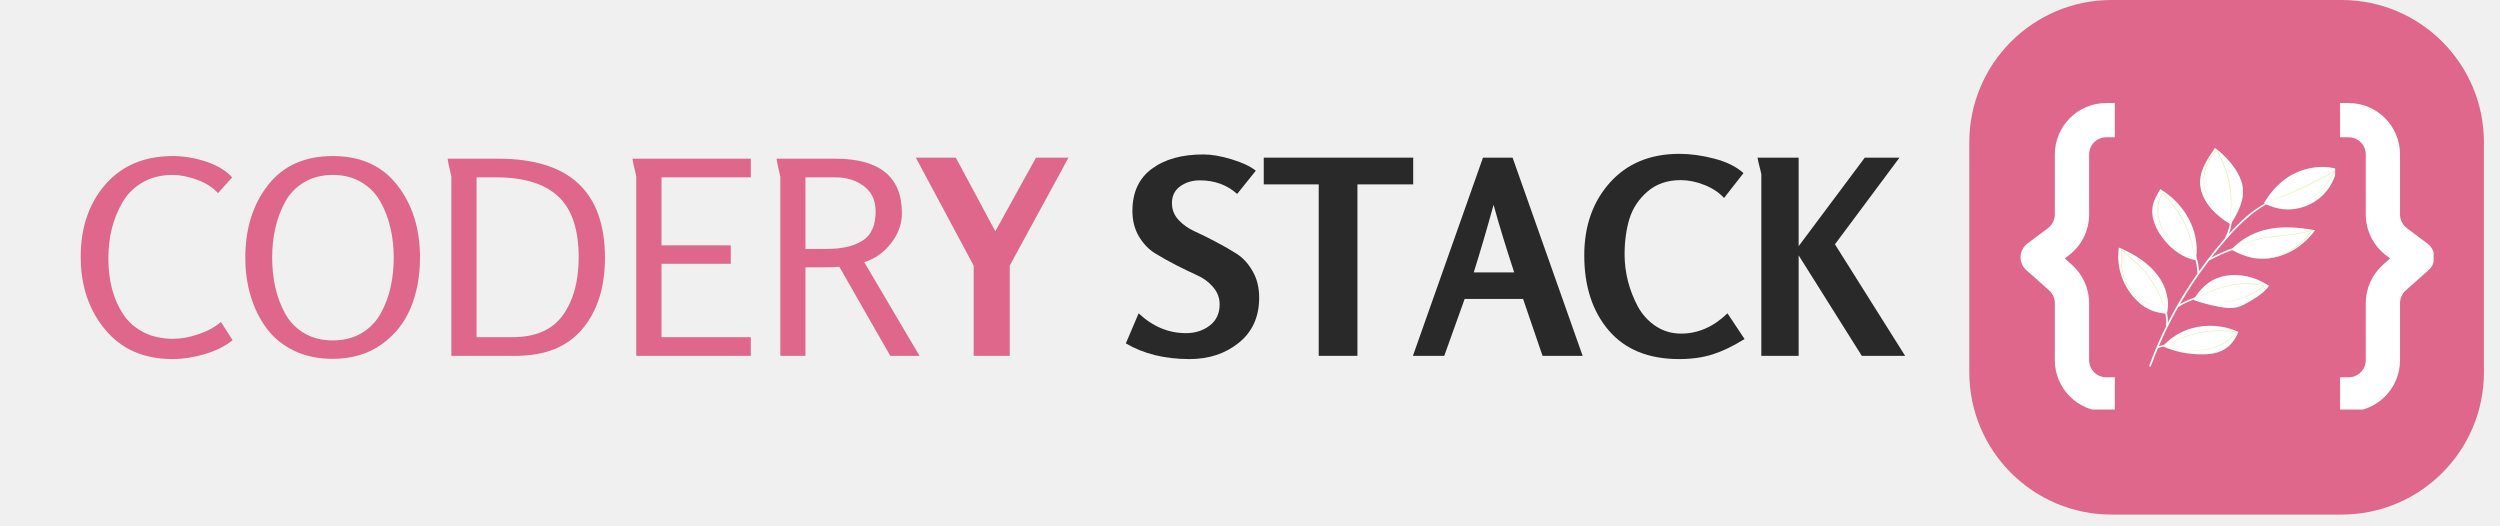
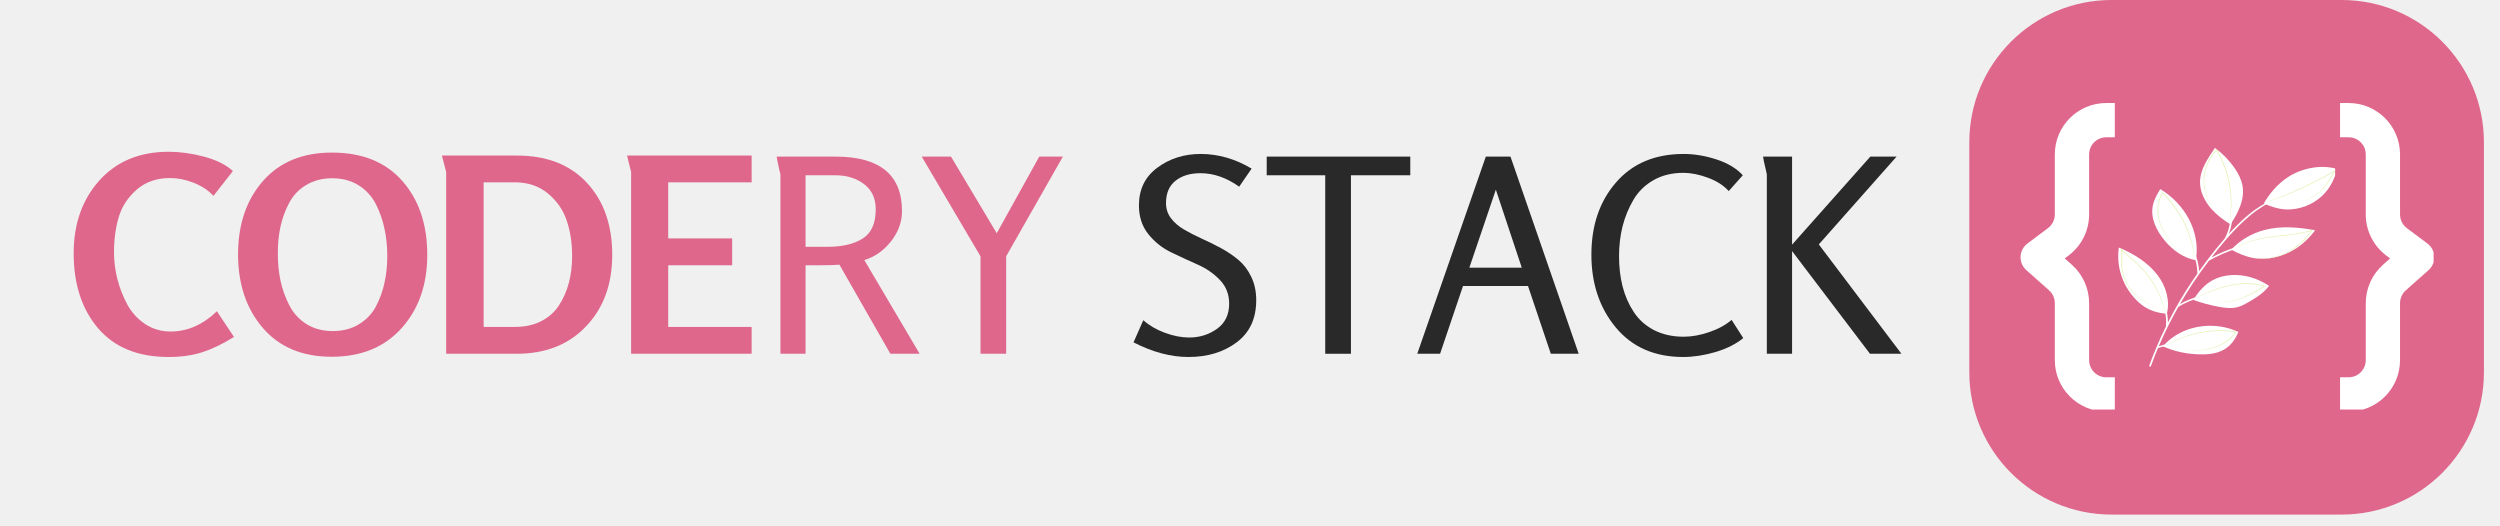
<svg xmlns="http://www.w3.org/2000/svg" width="452" zoomAndPan="magnify" viewBox="0 0 339 71.25" height="95" preserveAspectRatio="xMidYMid meet" version="1.0">
  <defs>
    <g />
-     <clipPath id="d52f596d26">
+     <clipPath id="6e9026c49c">
      <path d="M 267.039 0 L 336.82 0 L 336.82 69.777 L 267.039 69.777 Z M 267.039 0 " clip-rule="nonzero" />
    </clipPath>
-     <clipPath id="7f65532d4e">
+     <clipPath id="a8f7d6afab">
      <path d="M 286.336 0 L 317.523 0 C 328.18 0 336.82 8.641 336.82 19.297 L 336.82 50.48 C 336.82 61.137 328.18 69.777 317.523 69.777 L 286.336 69.777 C 275.68 69.777 267.039 61.137 267.039 50.48 L 267.039 19.297 C 267.039 8.641 275.68 0 286.336 0 Z M 286.336 0 " clip-rule="nonzero" />
    </clipPath>
-     <clipPath id="e3bef7595a">
+     <clipPath id="b6e6477d5b">
      <path d="M 273.98 13.969 L 287 13.969 L 287 55.531 L 273.98 55.531 Z M 273.98 13.969 " clip-rule="nonzero" />
    </clipPath>
-     <clipPath id="7f58c965c7">
+     <clipPath id="217a188f52">
      <path d="M 317 13.969 L 329.996 13.969 L 329.996 55.531 L 317 55.531 Z M 317 13.969 " clip-rule="nonzero" />
    </clipPath>
-     <clipPath id="99e222679c">
+     <clipPath id="1ab85d0fed">
      <path d="M 291 24 L 314 24 L 314 49.742 L 291 49.742 Z M 291 24 " clip-rule="nonzero" />
    </clipPath>
-     <clipPath id="66ecf68f90">
+     <clipPath id="33f9755607">
      <path d="M 306 22 L 316.641 22 L 316.641 29 L 306 29 Z M 306 22 " clip-rule="nonzero" />
    </clipPath>
-     <clipPath id="e843284585">
+     <clipPath id="458212d1d7">
      <path d="M 298 20.055 L 305 20.055 L 305 31 L 298 31 Z M 298 20.055 " clip-rule="nonzero" />
    </clipPath>
-     <clipPath id="658651e638">
+     <clipPath id="66df52b271">
      <path d="M 298 20.055 L 303 20.055 L 303 30 L 298 30 Z M 298 20.055 " clip-rule="nonzero" />
    </clipPath>
-     <clipPath id="70011b922b">
+     <clipPath id="4de7a0b9c5">
      <path d="M 307 23 L 316.641 23 L 316.641 28 L 307 28 Z M 307 23 " clip-rule="nonzero" />
    </clipPath>
  </defs>
-   <g clip-path="url(#d52f596d26)">
-     <g clip-path="url(#7f65532d4e)">
+   <g clip-path="url(#6e9026c49c)">
+     <g clip-path="url(#a8f7d6afab)">
      <path fill="#df678c" d="M 267.039 0 L 336.82 0 L 336.82 69.777 L 267.039 69.777 Z M 267.039 0 " fill-opacity="1" fill-rule="nonzero" />
    </g>
  </g>
-   <g clip-path="url(#e3bef7595a)">
+   <g clip-path="url(#b6e6477d5b)">
    <path fill="#ffffff" d="M 285.609 18.617 L 286.77 18.617 L 286.77 13.969 L 285.609 13.969 C 281.758 13.969 278.633 17.09 278.633 20.941 L 278.633 29.078 C 278.633 29.809 278.289 30.496 277.703 30.938 L 274.914 33.027 C 274.355 33.449 274.016 34.094 273.988 34.793 C 273.957 35.488 274.246 36.164 274.766 36.625 L 277.855 39.371 C 278.352 39.812 278.633 40.445 278.633 41.109 L 278.633 48.836 C 278.633 52.688 281.758 55.809 285.609 55.809 L 286.77 55.809 L 286.77 51.16 L 285.609 51.16 C 284.324 51.16 283.285 50.117 283.285 48.836 L 283.285 41.109 C 283.285 39.117 282.43 37.219 280.941 35.895 L 279.98 35.039 L 280.492 34.656 C 282.25 33.34 283.285 31.273 283.285 29.078 L 283.285 20.941 C 283.285 19.656 284.324 18.617 285.609 18.617 Z M 285.609 18.617 " fill-opacity="1" fill-rule="evenodd" />
  </g>
-   <g clip-path="url(#7f58c965c7)">
+   <g clip-path="url(#217a188f52)">
    <path fill="#ffffff" d="M 318.473 18.617 L 317.312 18.617 L 317.312 13.969 L 318.473 13.969 C 322.324 13.969 325.445 17.09 325.445 20.941 L 325.445 29.078 C 325.445 29.809 325.793 30.496 326.375 30.938 L 329.164 33.027 C 329.723 33.449 330.066 34.094 330.094 34.793 C 330.121 35.488 329.836 36.164 329.316 36.625 L 326.227 39.371 C 325.73 39.812 325.445 40.445 325.445 41.109 L 325.445 48.836 C 325.445 52.688 322.324 55.809 318.473 55.809 L 317.312 55.809 L 317.312 51.16 L 318.473 51.16 C 319.758 51.16 320.797 50.117 320.797 48.836 L 320.797 41.109 C 320.797 39.117 321.648 37.219 323.141 35.895 L 324.102 35.039 L 323.586 34.656 C 321.832 33.34 320.797 31.273 320.797 29.078 L 320.797 20.941 C 320.797 19.656 319.758 18.617 318.473 18.617 Z M 318.473 18.617 " fill-opacity="1" fill-rule="evenodd" />
  </g>
-   <g clip-path="url(#99e222679c)">
+   <g clip-path="url(#1ab85d0fed)">
    <path fill="#ffffff" d="M 296.93 33.055 C 297.703 34.195 298.125 35.461 298.199 36.77 C 298.527 36.309 298.859 35.852 299.203 35.402 C 299.254 35.336 299.301 35.273 299.348 35.211 C 300.086 34.246 300.852 33.281 301.664 32.348 C 302.332 31.133 302.562 29.812 302.371 28.477 C 302.348 28.344 302.594 28.332 302.613 28.465 C 302.777 29.574 302.641 30.68 302.219 31.723 C 302.945 30.922 303.711 30.152 304.523 29.434 C 306.934 27.305 309.957 26.105 313.102 24.988 C 313.246 24.934 313.32 25.137 313.176 25.188 C 310.309 26.211 307.473 27.281 305.199 29.152 C 303.988 30.152 302.898 31.273 301.883 32.445 C 301.871 32.465 301.863 32.477 301.84 32.492 C 301.152 33.285 300.504 34.102 299.871 34.914 C 302.133 33.711 304.652 32.934 307.289 32.613 C 307.445 32.594 307.457 32.805 307.305 32.824 C 304.523 33.16 301.883 34.02 299.539 35.348 C 298.09 37.238 296.777 39.203 295.602 41.23 C 296.41 40.762 297.328 40.434 298.227 40.113 C 299.312 39.727 300.438 39.469 301.605 39.355 C 301.762 39.336 301.773 39.551 301.617 39.566 C 300.469 39.68 299.371 39.934 298.301 40.316 C 297.281 40.68 296.246 41.047 295.367 41.637 C 294.383 43.371 293.504 45.145 292.727 46.953 C 293.879 46.559 295.281 46.379 296.516 46.391 C 296.672 46.395 296.688 46.605 296.527 46.602 C 295.277 46.59 293.871 46.77 292.715 47.184 C 292.684 47.195 292.656 47.191 292.629 47.184 C 292.48 47.531 292.34 47.883 292.199 48.234 C 292.004 48.727 291.816 49.223 291.637 49.719 C 291.566 49.688 291.488 49.664 291.41 49.648 C 292.07 47.824 292.836 46.023 293.707 44.266 C 293.703 44.254 293.703 44.25 293.703 44.238 C 293.836 42.844 293.469 41.469 292.734 40.223 C 292.664 40.102 292.871 39.988 292.941 40.109 C 293.613 41.246 293.98 42.469 293.969 43.734 C 294.281 43.125 294.602 42.523 294.934 41.926 C 295.852 40.273 296.867 38.664 297.965 37.098 C 297.949 35.707 297.535 34.371 296.723 33.172 C 296.645 33.055 296.852 32.938 296.93 33.055 " fill-opacity="1" fill-rule="nonzero" />
  </g>
  <path fill="#ffffff" d="M 304.793 41.027 C 304.375 41.262 303.953 41.496 303.48 41.629 C 302.609 41.875 301.656 41.754 300.762 41.582 C 299.629 41.363 298.516 41.062 297.441 40.684 C 297.754 40.109 298.148 39.566 298.625 39.082 C 299.027 38.672 299.484 38.301 300.008 38.008 C 301.504 37.18 303.453 37.105 305.145 37.582 C 306.062 37.844 306.91 38.25 307.684 38.754 C 307.039 39.688 305.883 40.41 304.793 41.027 " fill-opacity="1" fill-rule="nonzero" />
  <path fill="#ffffff" d="M 303.168 44.852 C 303.285 44.902 303.406 44.953 303.527 45 C 303.094 46.059 302.438 47 301.324 47.539 C 300.41 47.984 299.32 48.074 298.273 48.051 C 296.551 48.012 294.801 47.66 293.293 46.957 C 294.273 45.824 295.656 44.949 297.215 44.512 C 299.152 43.961 301.332 44.09 303.168 44.852 " fill-opacity="1" fill-rule="nonzero" />
-   <g clip-path="url(#66ecf68f90)">
+   <g clip-path="url(#33f9755607)">
    <path fill="#ffffff" d="M 309.797 28.387 C 308.801 28.309 307.855 27.996 306.973 27.578 C 307.777 26.211 308.816 24.969 310.219 24.039 C 312.086 22.801 314.715 22.27 316.895 22.906 C 316.605 24.23 315.969 25.504 314.934 26.508 C 313.652 27.75 311.719 28.535 309.797 28.387 " fill-opacity="1" fill-rule="nonzero" />
  </g>
  <path fill="#ffffff" d="M 311.109 33.836 C 309.473 34.828 307.379 35.332 305.426 34.957 C 304.398 34.758 303.461 34.34 302.562 33.855 C 303.707 32.598 305.297 31.648 307.047 31.188 C 309.289 30.598 311.652 30.809 313.93 31.219 C 313.176 32.23 312.246 33.145 311.109 33.836 " fill-opacity="1" fill-rule="nonzero" />
  <path fill="#ffffff" d="M 292.555 37.293 C 293.723 38.824 294.266 40.754 293.832 42.531 C 292.715 42.48 291.613 42.148 290.727 41.559 C 290.27 41.254 289.867 40.887 289.508 40.5 C 287.723 38.574 286.957 36.004 287.316 33.566 C 289.391 34.422 291.297 35.641 292.555 37.293 " fill-opacity="1" fill-rule="nonzero" />
  <path fill="#ffffff" d="M 297.805 34.934 C 297.789 35.047 297.766 35.164 297.734 35.281 C 296.078 34.996 294.609 33.902 293.586 32.688 C 292.398 31.281 291.555 29.527 291.938 27.816 C 292.105 27.047 292.512 26.344 292.93 25.641 C 296.324 27.684 298.285 31.387 297.805 34.934 " fill-opacity="1" fill-rule="nonzero" />
-   <g clip-path="url(#e843284585)">
+   <g clip-path="url(#458212d1d7)">
    <path fill="#ffffff" d="M 304.078 25.16 C 304.418 26.992 303.547 28.789 302.457 30.422 C 301.5 29.836 300.617 29.168 299.902 28.371 C 298.902 27.258 298.25 25.867 298.328 24.461 C 298.422 22.859 299.398 21.465 300.348 20.055 C 301.398 20.832 302.301 21.762 303.008 22.785 C 303.512 23.52 303.922 24.316 304.078 25.16 " fill-opacity="1" fill-rule="nonzero" />
  </g>
  <path fill="#e3f2b3" d="M 292.836 41.727 C 292.836 41.727 292.758 41.703 292.609 41.66 C 292.461 41.617 292.242 41.547 291.969 41.441 C 291.426 41.23 290.66 40.859 289.895 40.215 C 289.133 39.578 288.398 38.641 288.023 37.473 C 287.832 36.887 287.738 36.25 287.766 35.594 C 287.773 35.262 287.805 34.926 287.793 34.578 C 287.793 34.406 287.777 34.23 287.746 34.059 L 287.734 33.992 L 287.73 33.977 L 287.812 34.051 C 288.379 34.559 288.93 35.051 289.461 35.531 C 289.723 35.773 289.984 36.008 290.23 36.246 C 290.469 36.488 290.691 36.73 290.898 36.977 C 291.723 37.965 292.285 38.957 292.68 39.809 C 293.078 40.664 293.316 41.383 293.469 41.879 C 293.547 42.129 293.605 42.32 293.641 42.453 C 293.66 42.52 293.676 42.57 293.684 42.602 C 293.695 42.637 293.703 42.652 293.703 42.652 C 293.707 42.652 293.703 42.637 293.695 42.602 C 293.688 42.566 293.68 42.516 293.664 42.449 C 293.633 42.316 293.586 42.121 293.516 41.871 C 293.371 41.367 293.148 40.645 292.754 39.785 C 292.367 38.922 291.812 37.922 290.984 36.926 C 290.777 36.676 290.555 36.43 290.312 36.184 C 290.066 35.945 289.805 35.707 289.543 35.465 C 289.016 34.98 288.461 34.488 287.895 33.98 C 287.781 33.879 287.668 33.777 287.551 33.672 C 287.523 33.641 287.547 33.688 287.547 33.703 L 287.562 33.766 L 287.594 33.895 L 287.609 33.961 L 287.621 34.008 L 287.633 34.07 C 287.664 34.242 287.676 34.41 287.68 34.582 C 287.688 34.922 287.664 35.258 287.652 35.59 C 287.629 36.258 287.73 36.906 287.93 37.492 C 288.32 38.68 289.074 39.617 289.855 40.25 C 290.637 40.891 291.414 41.254 291.961 41.453 C 292.238 41.559 292.457 41.621 292.605 41.664 C 292.758 41.703 292.836 41.727 292.836 41.727 " fill-opacity="1" fill-rule="nonzero" />
  <path fill="#e3f2b3" d="M 295.207 33.719 C 295.207 33.719 295.16 33.672 295.07 33.582 C 294.98 33.488 294.852 33.355 294.691 33.176 C 294.371 32.816 293.926 32.281 293.512 31.555 C 293.102 30.828 292.73 29.902 292.668 28.836 C 292.637 28.305 292.684 27.742 292.848 27.18 C 292.926 26.898 293.035 26.621 293.195 26.359 L 293.258 26.262 L 293.273 26.234 L 293.398 26.367 C 293.512 26.488 293.629 26.602 293.734 26.727 C 294.176 27.211 294.562 27.711 294.918 28.207 C 295.27 28.703 295.574 29.199 295.844 29.68 C 296.371 30.648 296.738 31.562 296.984 32.34 C 297.23 33.121 297.367 33.766 297.445 34.215 C 297.488 34.438 297.508 34.613 297.531 34.73 C 297.539 34.789 297.547 34.836 297.551 34.863 C 297.559 34.895 297.562 34.91 297.566 34.91 C 297.566 34.91 297.566 34.895 297.566 34.863 C 297.562 34.832 297.559 34.789 297.551 34.727 C 297.539 34.609 297.527 34.434 297.492 34.207 C 297.426 33.758 297.301 33.109 297.062 32.324 C 296.824 31.539 296.465 30.617 295.941 29.641 C 295.672 29.156 295.367 28.656 295.016 28.156 C 294.66 27.66 294.27 27.152 293.824 26.664 C 293.719 26.539 293.598 26.426 293.488 26.305 C 293.418 26.23 293.348 26.16 293.277 26.086 C 293.273 26.078 293.266 26.07 293.258 26.066 L 293.242 26.09 L 293.207 26.141 L 293.156 26.211 L 293.094 26.312 C 292.93 26.586 292.82 26.871 292.738 27.156 C 292.578 27.73 292.535 28.301 292.574 28.84 C 292.645 29.922 293.035 30.855 293.461 31.574 C 293.887 32.301 294.348 32.832 294.676 33.184 C 294.84 33.359 294.977 33.496 295.066 33.582 C 295.16 33.672 295.207 33.719 295.207 33.719 " fill-opacity="1" fill-rule="nonzero" />
-   <g clip-path="url(#658651e638)">
+   <g clip-path="url(#66df52b271)">
    <path fill="#e3f2b3" d="M 300.262 28.406 C 300.262 28.406 300.227 28.359 300.156 28.27 C 300.086 28.18 299.988 28.043 299.871 27.859 C 299.641 27.492 299.332 26.938 299.121 26.191 C 298.91 25.449 298.797 24.516 298.996 23.48 C 299.098 22.965 299.27 22.43 299.535 21.898 C 299.664 21.633 299.824 21.367 300 21.105 C 300.09 20.977 300.188 20.848 300.289 20.723 C 300.34 20.66 300.391 20.594 300.445 20.531 L 300.555 20.41 C 300.562 20.426 300.578 20.453 300.598 20.484 C 300.66 20.598 300.746 20.758 300.836 20.914 C 301.145 21.5 301.398 22.086 301.617 22.66 C 301.828 23.238 302 23.805 302.129 24.348 C 302.387 25.438 302.484 26.441 302.504 27.281 C 302.52 28.121 302.461 28.801 302.406 29.27 C 302.383 29.504 302.348 29.688 302.336 29.809 C 302.328 29.871 302.32 29.918 302.316 29.949 C 302.312 29.98 302.312 29.996 302.316 30 C 302.316 30 302.324 29.984 302.332 29.953 C 302.336 29.922 302.344 29.875 302.359 29.812 C 302.379 29.691 302.422 29.508 302.453 29.273 C 302.523 28.809 302.59 28.125 302.586 27.277 C 302.574 26.434 302.488 25.426 302.234 24.328 C 302.105 23.781 301.938 23.211 301.727 22.633 C 301.508 22.051 301.25 21.461 300.941 20.875 C 300.742 20.516 300.613 20.285 300.578 20.223 C 300.504 20.305 300.43 20.391 300.355 20.473 C 300.301 20.535 300.246 20.602 300.195 20.668 C 300.094 20.797 299.996 20.926 299.906 21.059 C 299.727 21.324 299.57 21.59 299.438 21.863 C 299.172 22.402 299 22.945 298.906 23.469 C 298.715 24.516 298.844 25.461 299.07 26.203 C 299.297 26.949 299.617 27.504 299.859 27.863 C 299.98 28.047 300.082 28.184 300.152 28.273 C 300.223 28.359 300.262 28.406 300.262 28.406 " fill-opacity="1" fill-rule="nonzero" />
  </g>
  <path fill="#e3f2b3" d="M 300.422 40.91 C 300.422 40.91 300.484 40.922 300.598 40.934 C 300.711 40.949 300.879 40.965 301.098 40.973 C 301.531 40.984 302.168 40.953 302.922 40.777 C 303.676 40.602 304.535 40.273 305.418 39.816 C 305.859 39.586 306.312 39.332 306.773 39.059 C 306.918 38.973 307.062 38.887 307.211 38.801 L 307.223 38.797 C 307.227 38.793 307.215 38.793 307.211 38.793 L 307.188 38.785 L 307.137 38.77 L 307.039 38.742 L 306.922 38.707 C 306.852 38.688 306.781 38.668 306.711 38.652 C 306.434 38.578 306.141 38.527 305.848 38.484 C 304.664 38.324 303.508 38.426 302.504 38.621 C 301.5 38.824 300.633 39.125 299.926 39.406 C 299.215 39.688 298.664 39.949 298.285 40.137 C 298.098 40.23 297.953 40.305 297.855 40.355 C 297.758 40.406 297.707 40.434 297.707 40.438 C 297.711 40.441 297.766 40.418 297.867 40.371 C 297.969 40.324 298.117 40.258 298.309 40.168 C 298.691 39.996 299.25 39.742 299.957 39.469 C 300.664 39.199 301.531 38.91 302.531 38.711 C 303.523 38.523 304.664 38.426 305.832 38.586 C 306.121 38.625 306.406 38.676 306.68 38.746 C 306.75 38.762 306.816 38.777 306.887 38.801 L 306.973 38.824 L 306.973 38.828 L 306.887 38.879 C 306.828 38.91 306.77 38.945 306.711 38.98 C 306.25 39.254 305.805 39.512 305.367 39.742 C 304.496 40.207 303.652 40.543 302.906 40.727 C 302.16 40.918 301.527 40.961 301.098 40.957 C 300.879 40.953 300.711 40.941 300.598 40.93 C 300.484 40.918 300.422 40.91 300.422 40.91 " fill-opacity="1" fill-rule="nonzero" />
  <path fill="#e3f2b3" d="M 295.84 47.324 C 295.84 47.324 295.902 47.336 296.02 47.359 C 296.141 47.383 296.316 47.41 296.543 47.441 C 297 47.5 297.668 47.562 298.492 47.496 C 299.316 47.434 300.301 47.234 301.25 46.746 C 301.719 46.504 302.18 46.195 302.578 45.809 C 302.777 45.613 302.961 45.406 303.125 45.176 L 303.184 45.09 L 303.23 45.02 L 303.262 44.977 L 303.273 44.953 C 303.277 44.949 303.262 44.949 303.254 44.949 L 302.953 44.91 C 302.797 44.891 302.645 44.863 302.484 44.852 C 301.859 44.789 301.242 44.777 300.645 44.793 C 300.051 44.809 299.48 44.871 298.938 44.945 C 297.863 45.113 296.922 45.383 296.164 45.668 C 295.406 45.953 294.824 46.246 294.438 46.461 C 294.246 46.566 294.102 46.664 294.004 46.723 C 293.906 46.785 293.852 46.816 293.855 46.82 C 293.859 46.824 293.914 46.797 294.016 46.738 C 294.121 46.684 294.266 46.594 294.465 46.492 C 294.855 46.289 295.438 46.008 296.195 45.73 C 296.953 45.457 297.887 45.199 298.957 45.039 C 299.492 44.965 300.059 44.906 300.648 44.891 C 301.238 44.875 301.852 44.887 302.473 44.953 C 302.629 44.965 302.781 44.988 302.934 45.008 L 303.094 45.027 L 303.082 45.043 L 303.027 45.125 C 302.867 45.348 302.688 45.555 302.496 45.746 C 302.109 46.125 301.656 46.43 301.199 46.676 C 300.273 47.164 299.301 47.371 298.488 47.445 C 297.672 47.523 297.004 47.477 296.547 47.426 C 296.316 47.402 296.141 47.375 296.023 47.355 C 295.902 47.336 295.84 47.324 295.84 47.324 " fill-opacity="1" fill-rule="nonzero" />
  <path fill="#e3f2b3" d="M 305.074 34.918 C 305.074 34.918 305.148 34.934 305.281 34.965 C 305.352 34.98 305.438 34.996 305.535 35.012 C 305.637 35.031 305.754 35.051 305.887 35.062 C 306.414 35.129 307.199 35.148 308.137 34.969 C 309.07 34.789 310.141 34.387 311.133 33.699 C 311.625 33.359 312.102 32.953 312.535 32.492 C 312.754 32.262 312.961 32.02 313.156 31.762 C 313.207 31.695 313.254 31.633 313.301 31.566 L 313.375 31.469 L 313.453 31.355 L 313.59 31.156 L 313.594 31.148 L 313.586 31.152 L 313.539 31.164 L 313.477 31.184 L 313.348 31.223 L 313.195 31.27 C 313.152 31.281 313.109 31.293 313.066 31.305 C 311.684 31.68 310.297 31.805 309.051 31.949 C 307.801 32.086 306.672 32.258 305.762 32.508 C 304.844 32.75 304.152 33.062 303.707 33.316 C 303.594 33.379 303.5 33.441 303.418 33.492 C 303.332 33.543 303.266 33.594 303.211 33.633 C 303.16 33.672 303.117 33.703 303.09 33.723 C 303.062 33.742 303.051 33.754 303.051 33.754 C 303.055 33.758 303.07 33.746 303.098 33.73 C 303.125 33.711 303.172 33.684 303.227 33.648 C 303.281 33.609 303.352 33.566 303.438 33.516 C 303.52 33.469 303.617 33.41 303.73 33.352 C 304.18 33.105 304.871 32.805 305.785 32.574 C 306.695 32.336 307.812 32.172 309.062 32.039 C 310.312 31.898 311.703 31.777 313.102 31.398 C 313.145 31.387 313.188 31.375 313.23 31.363 L 313.336 31.332 L 313.277 31.418 L 313.207 31.516 C 313.156 31.578 313.109 31.645 313.062 31.707 C 312.871 31.961 312.664 32.203 312.449 32.43 C 312.023 32.891 311.555 33.293 311.07 33.633 C 310.098 34.32 309.047 34.73 308.121 34.918 C 307.199 35.109 306.414 35.105 305.887 35.047 C 305.758 35.035 305.641 35.02 305.539 35.004 C 305.438 34.988 305.352 34.977 305.285 34.961 C 305.148 34.934 305.074 34.918 305.074 34.918 " fill-opacity="1" fill-rule="nonzero" />
-   <g clip-path="url(#70011b922b)">
+   <g clip-path="url(#4de7a0b9c5)">
    <path fill="#e3f2b3" d="M 311.773 27.348 C 311.773 27.348 311.812 27.344 311.891 27.332 C 311.969 27.324 312.086 27.305 312.238 27.27 C 312.543 27.203 312.992 27.07 313.508 26.785 C 314.023 26.5 314.602 26.062 315.137 25.445 C 315.406 25.141 315.664 24.793 315.918 24.41 C 316.043 24.219 316.168 24.016 316.297 23.809 C 316.359 23.707 316.422 23.602 316.484 23.492 C 316.578 23.336 316.672 23.176 316.766 23.012 C 316.75 23.039 316.75 23.039 316.762 23.02 C 316.781 23 316.75 23.023 316.73 23.031 C 316.711 23.043 316.684 23.059 316.648 23.078 C 316.559 23.133 316.406 23.219 316.219 23.328 C 315.941 23.488 315.547 23.711 315.137 23.934 C 313.059 25.074 311.07 25.953 309.605 26.535 C 308.875 26.832 308.273 27.051 307.855 27.207 C 307.648 27.281 307.488 27.344 307.379 27.383 C 307.27 27.422 307.215 27.445 307.215 27.449 C 307.215 27.453 307.273 27.434 307.387 27.402 C 307.5 27.363 307.664 27.312 307.875 27.242 C 308.293 27.098 308.902 26.887 309.641 26.602 C 311.113 26.031 313.113 25.16 315.199 24.02 C 315.609 23.797 316.004 23.57 316.281 23.406 C 316.352 23.367 316.414 23.332 316.469 23.297 L 316.48 23.293 L 316.48 23.289 L 316.484 23.289 C 316.492 23.281 316.492 23.285 316.496 23.277 C 316.461 23.34 316.426 23.395 316.395 23.453 C 316.332 23.562 316.27 23.668 316.207 23.77 C 316.086 23.98 315.961 24.18 315.84 24.371 C 315.59 24.754 315.34 25.102 315.074 25.41 C 314.555 26.023 313.992 26.465 313.484 26.754 C 312.977 27.047 312.535 27.188 312.234 27.262 C 312.086 27.297 311.969 27.32 311.891 27.332 C 311.812 27.344 311.773 27.348 311.773 27.348 " fill-opacity="1" fill-rule="nonzero" />
  </g>
  <g fill="#df678c" fill-opacity="1">
-     <g transform="translate(9.255937, 48.25276)">
+     <g transform="translate(9.255936, 47.96996)">
      <g>
-         <path d="M 20.703 -4.594 L 22.281 -2.125 C 21.301 -1.32 20.047 -0.691 18.516 -0.234 C 16.992 0.211 15.535 0.438 14.141 0.438 C 10.266 0.438 7.219 -0.895 5 -3.562 C 2.789 -6.227 1.688 -9.52 1.688 -13.438 C 1.688 -17.406 2.801 -20.672 5.031 -23.234 C 7.258 -25.805 10.316 -27.094 14.203 -27.094 C 15.648 -27.094 17.141 -26.844 18.672 -26.344 C 20.203 -25.844 21.383 -25.129 22.219 -24.203 L 20.312 -22.062 C 19.625 -22.82 18.691 -23.422 17.516 -23.859 C 16.336 -24.305 15.211 -24.531 14.141 -24.531 C 12.617 -24.531 11.281 -24.203 10.125 -23.547 C 8.977 -22.898 8.07 -22.02 7.406 -20.906 C 6.75 -19.789 6.254 -18.594 5.922 -17.312 C 5.598 -16.031 5.438 -14.664 5.438 -13.219 C 5.438 -11.75 5.598 -10.379 5.922 -9.109 C 6.254 -7.836 6.758 -6.688 7.438 -5.656 C 8.113 -4.625 9.031 -3.805 10.188 -3.203 C 11.352 -2.609 12.691 -2.312 14.203 -2.312 C 15.305 -2.312 16.461 -2.52 17.672 -2.938 C 18.891 -3.352 19.898 -3.906 20.703 -4.594 Z M 20.703 -4.594 " />
+         <path d="M 22.469 -2.281 C 20.926 -1.32 19.488 -0.629 18.156 -0.203 C 16.82 0.223 15.301 0.438 13.594 0.438 C 9.445 0.438 6.266 -0.859 4.047 -3.453 C 1.836 -6.047 0.734 -9.438 0.734 -13.625 C 0.734 -17.613 1.895 -20.906 4.219 -23.5 C 6.551 -26.094 9.688 -27.391 13.625 -27.391 C 15.145 -27.391 16.734 -27.172 18.391 -26.734 C 20.055 -26.297 21.367 -25.645 22.328 -24.781 L 19.688 -21.406 C 19.02 -22.145 18.133 -22.734 17.031 -23.172 C 15.938 -23.609 14.863 -23.828 13.812 -23.828 C 12 -23.828 10.5 -23.312 9.312 -22.281 C 8.125 -21.258 7.305 -20.023 6.859 -18.578 C 6.422 -17.129 6.203 -15.516 6.203 -13.734 C 6.203 -12.555 6.352 -11.359 6.656 -10.141 C 6.969 -8.93 7.414 -7.781 8 -6.688 C 8.594 -5.602 9.398 -4.719 10.422 -4.031 C 11.453 -3.352 12.602 -3.016 13.875 -3.016 C 16.156 -3.016 18.25 -3.93 20.156 -5.766 Z M 22.469 -2.281 " />
      </g>
    </g>
  </g>
  <g fill="#df678c" fill-opacity="1">
-     <g transform="translate(31.57709, 48.25276)">
+     <g transform="translate(31.57867, 47.96996)">
      <g>
-         <path d="M 13.516 0.406 C 11.578 0.406 9.844 0.039 8.312 -0.688 C 6.781 -1.426 5.535 -2.438 4.578 -3.719 C 3.629 -5.008 2.91 -6.469 2.422 -8.094 C 1.93 -9.719 1.688 -11.461 1.688 -13.328 C 1.688 -17.242 2.707 -20.516 4.75 -23.141 C 6.801 -25.773 9.734 -27.094 13.547 -27.094 C 17.336 -27.094 20.254 -25.773 22.297 -23.141 C 24.348 -20.516 25.375 -17.242 25.375 -13.328 C 25.375 -10.805 24.953 -8.531 24.109 -6.5 C 23.266 -4.469 21.93 -2.805 20.109 -1.516 C 18.285 -0.234 16.086 0.406 13.516 0.406 Z M 21.812 -13.328 C 21.812 -14.723 21.664 -16.055 21.375 -17.328 C 21.082 -18.598 20.629 -19.785 20.016 -20.891 C 19.398 -21.992 18.539 -22.875 17.438 -23.531 C 16.344 -24.195 15.047 -24.531 13.547 -24.531 C 12.055 -24.531 10.758 -24.195 9.656 -23.531 C 8.551 -22.875 7.691 -21.984 7.078 -20.859 C 6.473 -19.734 6.031 -18.539 5.75 -17.281 C 5.469 -16.02 5.328 -14.691 5.328 -13.297 C 5.328 -11.898 5.469 -10.57 5.75 -9.312 C 6.031 -8.051 6.473 -6.863 7.078 -5.75 C 7.691 -4.633 8.551 -3.742 9.656 -3.078 C 10.758 -2.422 12.055 -2.094 13.547 -2.094 C 15.047 -2.094 16.348 -2.422 17.453 -3.078 C 18.566 -3.742 19.43 -4.633 20.047 -5.75 C 20.66 -6.863 21.109 -8.051 21.391 -9.312 C 21.672 -10.57 21.812 -11.91 21.812 -13.328 Z M 21.812 -13.328 " />
+         <path d="M 26.359 -13.406 C 26.359 -9.363 25.195 -6.051 22.875 -3.469 C 20.551 -0.883 17.395 0.406 13.406 0.406 C 9.414 0.406 6.301 -0.895 4.062 -3.5 C 1.82 -6.113 0.703 -9.438 0.703 -13.469 C 0.703 -17.539 1.828 -20.859 4.078 -23.422 C 6.328 -25.992 9.445 -27.281 13.438 -27.281 C 17.531 -27.281 20.707 -26 22.969 -23.438 C 25.227 -20.883 26.359 -17.539 26.359 -13.406 Z M 20.938 -13.25 C 20.938 -14.551 20.812 -15.781 20.562 -16.938 C 20.32 -18.102 19.93 -19.219 19.391 -20.281 C 18.848 -21.352 18.066 -22.207 17.047 -22.844 C 16.035 -23.477 14.844 -23.797 13.469 -23.797 C 12.125 -23.797 10.953 -23.492 9.953 -22.891 C 8.953 -22.297 8.18 -21.488 7.641 -20.469 C 7.098 -19.457 6.703 -18.379 6.453 -17.234 C 6.211 -16.098 6.094 -14.895 6.094 -13.625 C 6.094 -12.32 6.211 -11.086 6.453 -9.922 C 6.703 -8.766 7.098 -7.656 7.641 -6.594 C 8.18 -5.531 8.957 -4.676 9.969 -4.031 C 10.988 -3.395 12.18 -3.078 13.547 -3.078 C 14.891 -3.078 16.062 -3.379 17.062 -3.984 C 18.07 -4.586 18.848 -5.395 19.391 -6.406 C 19.93 -7.426 20.32 -8.504 20.562 -9.641 C 20.812 -10.773 20.938 -11.977 20.938 -13.25 Z M 20.938 -13.25 " />
      </g>
    </g>
  </g>
  <g fill="#df678c" fill-opacity="1">
-     <g transform="translate(58.04676, 48.25276)">
+     <g transform="translate(58.05022, 47.96996)">
      <g>
-         <path d="M 11.859 0 L 3.156 0 L 3.156 -24.312 C 3.156 -24.332 3.113 -24.523 3.031 -24.891 C 2.945 -25.266 2.859 -25.648 2.766 -26.047 C 2.68 -26.453 2.641 -26.68 2.641 -26.734 L 9.516 -26.734 C 19.16 -26.734 23.984 -22.254 23.984 -13.297 C 23.984 -9.273 22.957 -6.051 20.906 -3.625 C 18.863 -1.207 15.848 0 11.859 0 Z M 6.578 -2.531 L 11.422 -2.531 C 14.555 -2.531 16.836 -3.52 18.266 -5.5 C 19.703 -7.488 20.422 -10.109 20.422 -13.359 C 20.422 -17.16 19.492 -19.914 17.641 -21.625 C 15.797 -23.344 13 -24.203 9.25 -24.203 L 6.578 -24.203 Z M 6.578 -2.531 " />
+         <path d="M 24.969 -13.406 C 24.969 -9.289 23.707 -5.984 21.188 -3.484 C 18.863 -1.16 15.801 0 12 0 L 2.453 0 L 2.453 -24.641 C 2.453 -24.66 2.359 -25.02 2.172 -25.719 C 1.992 -26.414 1.895 -26.801 1.875 -26.875 L 12.047 -26.875 C 16.086 -26.875 19.25 -25.645 21.531 -23.188 C 23.82 -20.727 24.969 -17.469 24.969 -13.406 Z M 19.531 -13.25 C 19.531 -15.02 19.285 -16.625 18.797 -18.062 C 18.305 -19.508 17.457 -20.734 16.25 -21.734 C 15.039 -22.742 13.531 -23.25 11.719 -23.25 L 7.531 -23.25 L 7.531 -3.641 L 11.781 -3.641 C 13.133 -3.641 14.32 -3.898 15.344 -4.422 C 16.375 -4.953 17.18 -5.676 17.766 -6.594 C 18.359 -7.508 18.801 -8.523 19.094 -9.641 C 19.383 -10.754 19.531 -11.957 19.531 -13.25 Z M 19.531 -13.25 " />
      </g>
    </g>
  </g>
  <g fill="#df678c" fill-opacity="1">
-     <g transform="translate(83.12135, 48.25276)">
+     <g transform="translate(83.12659, 47.96996)">
      <g>
-         <path d="M 18.688 0 L 3.156 0 L 3.156 -24.312 C 3.156 -24.332 3.113 -24.523 3.031 -24.891 C 2.945 -25.266 2.859 -25.648 2.766 -26.047 C 2.68 -26.453 2.641 -26.68 2.641 -26.734 L 18.688 -26.734 L 18.688 -24.203 L 6.578 -24.203 L 6.578 -14.984 L 15.969 -14.984 L 15.969 -12.484 L 6.578 -12.484 L 6.578 -2.531 L 18.688 -2.531 Z M 18.688 0 " />
+         <path d="M 18.797 0 L 2.453 0 L 2.453 -24.641 L 1.906 -26.875 L 18.797 -26.875 L 18.797 -23.25 L 7.484 -23.25 L 7.484 -15.641 L 16.156 -15.641 L 16.156 -12 L 7.484 -12 L 7.484 -3.641 L 18.797 -3.641 Z M 18.797 0 " />
      </g>
    </g>
  </g>
  <g fill="#df678c" fill-opacity="1">
-     <g transform="translate(102.6891, 48.25276)">
+     <g transform="translate(102.702, 47.96996)">
      <g>
        <path d="M 22 0 L 18.031 0 L 11.125 -12.078 C 10.562 -12.023 9.645 -12 8.375 -12 L 6.531 -12 L 6.531 0 L 3.125 0 L 3.125 -24.312 C 3.125 -24.332 3.078 -24.523 2.984 -24.891 C 2.898 -25.266 2.816 -25.648 2.734 -26.047 C 2.648 -26.453 2.609 -26.68 2.609 -26.734 L 10.578 -26.734 C 16.598 -26.734 19.609 -24.27 19.609 -19.344 C 19.609 -17.875 19.113 -16.508 18.125 -15.25 C 17.133 -13.988 15.926 -13.141 14.5 -12.703 Z M 6.531 -14.5 L 9.469 -14.5 C 11.5 -14.5 13.102 -14.875 14.281 -15.625 C 15.457 -16.375 16.047 -17.691 16.047 -19.578 C 16.047 -21.066 15.52 -22.207 14.469 -23 C 13.414 -23.801 12.117 -24.203 10.578 -24.203 L 6.531 -24.203 Z M 6.531 -14.5 " />
      </g>
    </g>
  </g>
  <g fill="#df678c" fill-opacity="1">
-     <g transform="translate(123.8102, 48.25276)">
+     <g transform="translate(123.8131, 47.96996)">
      <g>
-         <path d="M 21.078 -26.875 L 13.109 -12.234 L 13.109 0 L 8.219 0 L 8.219 -12.234 L 0.375 -26.875 L 5.797 -26.875 L 11.156 -16.891 L 16.672 -26.875 Z M 21.078 -26.875 " />
+         <path d="M 12.625 0 L 9.141 0 L 9.141 -13.219 L 1.172 -26.734 L 5.141 -26.734 L 11.344 -16.344 L 17.109 -26.734 L 20.312 -26.734 L 12.625 -13.219 Z M 12.625 0 " />
      </g>
    </g>
  </g>
  <g fill="#df678c" fill-opacity="1">
-     <g transform="translate(144.6658, 48.25276)">
+     <g transform="translate(144.6673, 47.96996)">
      <g />
    </g>
  </g>
  <g fill="#292929" fill-opacity="1">
-     <g transform="translate(152.5246, 48.25276)">
+     <g transform="translate(152.5329, 47.96996)">
      <g>
-         <path d="M 18.219 -7.891 C 18.219 -5.297 17.301 -3.258 15.469 -1.781 C 13.645 -0.301 11.414 0.438 8.781 0.438 C 5.426 0.438 2.547 -0.27 0.141 -1.688 L 1.875 -5.766 C 3.781 -3.973 5.922 -3.078 8.297 -3.078 C 9.547 -3.078 10.617 -3.422 11.516 -4.109 C 12.41 -4.797 12.859 -5.754 12.859 -6.984 C 12.859 -7.859 12.562 -8.641 11.969 -9.328 C 11.383 -10.016 10.656 -10.551 9.781 -10.938 C 8.914 -11.332 7.969 -11.789 6.938 -12.312 C 5.906 -12.844 4.957 -13.375 4.094 -13.906 C 3.227 -14.445 2.5 -15.211 1.906 -16.203 C 1.32 -17.203 1.031 -18.348 1.031 -19.641 C 1.031 -22.16 1.906 -24.066 3.656 -25.359 C 5.406 -26.66 7.738 -27.312 10.656 -27.312 C 11.75 -27.312 13.02 -27.094 14.469 -26.656 C 15.914 -26.219 17.016 -25.703 17.766 -25.109 L 15.234 -21.953 C 13.867 -23.18 12.18 -23.797 10.172 -23.797 C 9.141 -23.797 8.25 -23.523 7.5 -22.984 C 6.758 -22.441 6.391 -21.68 6.391 -20.703 C 6.391 -19.848 6.68 -19.098 7.266 -18.453 C 7.859 -17.805 8.586 -17.285 9.453 -16.891 C 10.328 -16.492 11.273 -16.023 12.297 -15.484 C 13.328 -14.953 14.273 -14.41 15.141 -13.859 C 16.016 -13.305 16.742 -12.516 17.328 -11.484 C 17.922 -10.461 18.219 -9.266 18.219 -7.891 Z M 18.219 -7.891 " />
+         <path d="M 1.172 -1.547 L 2.5 -4.547 C 3.301 -3.836 4.273 -3.27 5.422 -2.844 C 6.578 -2.414 7.68 -2.203 8.734 -2.203 C 10.129 -2.203 11.379 -2.594 12.484 -3.375 C 13.586 -4.156 14.141 -5.297 14.141 -6.797 C 14.141 -8.066 13.719 -9.141 12.875 -10.016 C 12.031 -10.898 11.004 -11.602 9.797 -12.125 C 8.598 -12.656 7.406 -13.207 6.219 -13.781 C 5.031 -14.363 4.016 -15.18 3.172 -16.234 C 2.328 -17.285 1.906 -18.582 1.906 -20.125 C 1.906 -22.301 2.738 -24.004 4.406 -25.234 C 6.07 -26.473 8.031 -27.094 10.281 -27.094 C 12.656 -27.094 14.957 -26.43 17.188 -25.109 L 15.5 -22.656 C 13.781 -23.875 12.031 -24.484 10.25 -24.484 C 8.852 -24.484 7.723 -24.141 6.859 -23.453 C 6.004 -22.773 5.578 -21.766 5.578 -20.422 C 5.578 -19.66 5.801 -18.977 6.25 -18.375 C 6.707 -17.781 7.289 -17.273 8 -16.859 C 8.707 -16.441 9.492 -16.035 10.359 -15.641 C 11.234 -15.254 12.113 -14.82 13 -14.344 C 13.883 -13.863 14.68 -13.328 15.391 -12.734 C 16.098 -12.148 16.676 -11.391 17.125 -10.453 C 17.582 -9.523 17.812 -8.461 17.812 -7.266 C 17.812 -4.773 16.926 -2.867 15.156 -1.547 C 13.395 -0.223 11.219 0.438 8.625 0.438 C 6.227 0.438 3.742 -0.223 1.172 -1.547 Z M 1.172 -1.547 " />
      </g>
    </g>
  </g>
  <g fill="#292929" fill-opacity="1">
-     <g transform="translate(170.8808, 48.25276)">
+     <g transform="translate(170.8904, 47.96996)">
      <g>
-         <path d="M 20.75 -23.25 L 13.188 -23.25 L 13.188 0 L 7.938 0 L 7.938 -23.25 L 0.484 -23.25 L 0.484 -26.875 L 20.75 -26.875 Z M 20.75 -23.25 " />
+         <path d="M 12.297 0 L 8.812 0 L 8.812 -24.203 L 0.875 -24.203 L 0.875 -26.734 L 20.344 -26.734 L 20.344 -24.203 L 12.297 -24.203 Z M 12.297 0 " />
      </g>
    </g>
  </g>
  <g fill="#292929" fill-opacity="1">
-     <g transform="translate(191.5132, 48.25276)">
+     <g transform="translate(191.5243, 47.96996)">
      <g>
-         <path d="M 23.094 0 L 17.656 0 L 15.016 -7.719 L 7.094 -7.719 L 4.328 0 L 0.078 0 L 9.578 -26.875 L 13.594 -26.875 Z M 13.812 -11.312 C 12.633 -14.906 11.703 -17.961 11.016 -20.484 C 10.18 -17.43 9.285 -14.375 8.328 -11.312 Z M 13.812 -11.312 " />
+         <path d="M 22.547 0 L 18.766 0 L 15.672 -9.188 L 6.859 -9.188 L 3.75 0 L 0.656 0 L 9.953 -26.734 L 13.297 -26.734 Z M 14.828 -11.672 L 11.312 -22.25 L 7.719 -11.672 Z M 14.828 -11.672 " />
      </g>
    </g>
  </g>
  <g fill="#292929" fill-opacity="1">
-     <g transform="translate(214.0914, 48.25276)">
+     <g transform="translate(214.104, 47.96996)">
      <g>
-         <path d="M 22.469 -2.281 C 20.926 -1.32 19.488 -0.629 18.156 -0.203 C 16.82 0.223 15.301 0.438 13.594 0.438 C 9.445 0.438 6.266 -0.859 4.047 -3.453 C 1.836 -6.047 0.734 -9.438 0.734 -13.625 C 0.734 -17.613 1.895 -20.906 4.219 -23.5 C 6.551 -26.094 9.688 -27.391 13.625 -27.391 C 15.145 -27.391 16.734 -27.172 18.391 -26.734 C 20.055 -26.297 21.367 -25.645 22.328 -24.781 L 19.688 -21.406 C 19.02 -22.145 18.133 -22.734 17.031 -23.172 C 15.938 -23.609 14.863 -23.828 13.812 -23.828 C 12 -23.828 10.5 -23.312 9.312 -22.281 C 8.125 -21.258 7.305 -20.023 6.859 -18.578 C 6.422 -17.129 6.203 -15.516 6.203 -13.734 C 6.203 -12.555 6.352 -11.359 6.656 -10.141 C 6.969 -8.93 7.414 -7.781 8 -6.688 C 8.594 -5.602 9.398 -4.719 10.422 -4.031 C 11.453 -3.352 12.602 -3.016 13.875 -3.016 C 16.156 -3.016 18.25 -3.93 20.156 -5.766 Z M 22.469 -2.281 " />
+         <path d="M 20.703 -4.594 L 22.281 -2.125 C 21.301 -1.32 20.047 -0.691 18.516 -0.234 C 16.992 0.211 15.535 0.438 14.141 0.438 C 10.266 0.438 7.219 -0.895 5 -3.562 C 2.789 -6.227 1.688 -9.52 1.688 -13.438 C 1.688 -17.406 2.801 -20.672 5.031 -23.234 C 7.258 -25.805 10.316 -27.094 14.203 -27.094 C 15.648 -27.094 17.141 -26.844 18.672 -26.344 C 20.203 -25.844 21.383 -25.129 22.219 -24.203 L 20.312 -22.062 C 19.625 -22.82 18.691 -23.422 17.516 -23.859 C 16.336 -24.305 15.211 -24.531 14.141 -24.531 C 12.617 -24.531 11.281 -24.203 10.125 -23.547 C 8.977 -22.898 8.07 -22.02 7.406 -20.906 C 6.75 -19.789 6.254 -18.594 5.922 -17.312 C 5.598 -16.031 5.438 -14.664 5.438 -13.219 C 5.438 -11.75 5.598 -10.379 5.922 -9.109 C 6.254 -7.836 6.758 -6.688 7.438 -5.656 C 8.113 -4.625 9.031 -3.805 10.188 -3.203 C 11.352 -2.609 12.691 -2.312 14.203 -2.312 C 15.305 -2.312 16.461 -2.52 17.672 -2.938 C 18.891 -3.352 19.898 -3.906 20.703 -4.594 Z M 20.703 -4.594 " />
      </g>
    </g>
  </g>
  <g fill="#292929" fill-opacity="1">
-     <g transform="translate(236.4125, 48.25276)">
+     <g transform="translate(236.4268, 47.96996)">
      <g>
-         <path d="M 21.922 0 L 16.047 0 L 7.484 -13.625 L 7.484 0 L 2.422 0 L 2.422 -24.641 C 2.422 -24.66 2.379 -24.844 2.297 -25.188 C 2.211 -25.531 2.125 -25.883 2.031 -26.25 C 1.945 -26.625 1.906 -26.832 1.906 -26.875 L 7.484 -26.875 L 7.484 -14.875 L 16.453 -26.875 L 21.156 -26.875 L 12.406 -15.125 Z M 21.922 0 " />
+         <path d="M 21.406 0 L 17.141 0 L 6.578 -13.922 L 6.578 0 L 3.156 0 L 3.156 -24.312 C 3.156 -24.332 3.113 -24.523 3.031 -24.891 C 2.945 -25.266 2.859 -25.648 2.766 -26.047 C 2.68 -26.453 2.641 -26.68 2.641 -26.734 L 6.578 -26.734 L 6.578 -14.797 L 17.188 -26.734 L 20.75 -26.734 L 10.203 -14.828 Z M 21.406 0 " />
      </g>
    </g>
  </g>
</svg>
